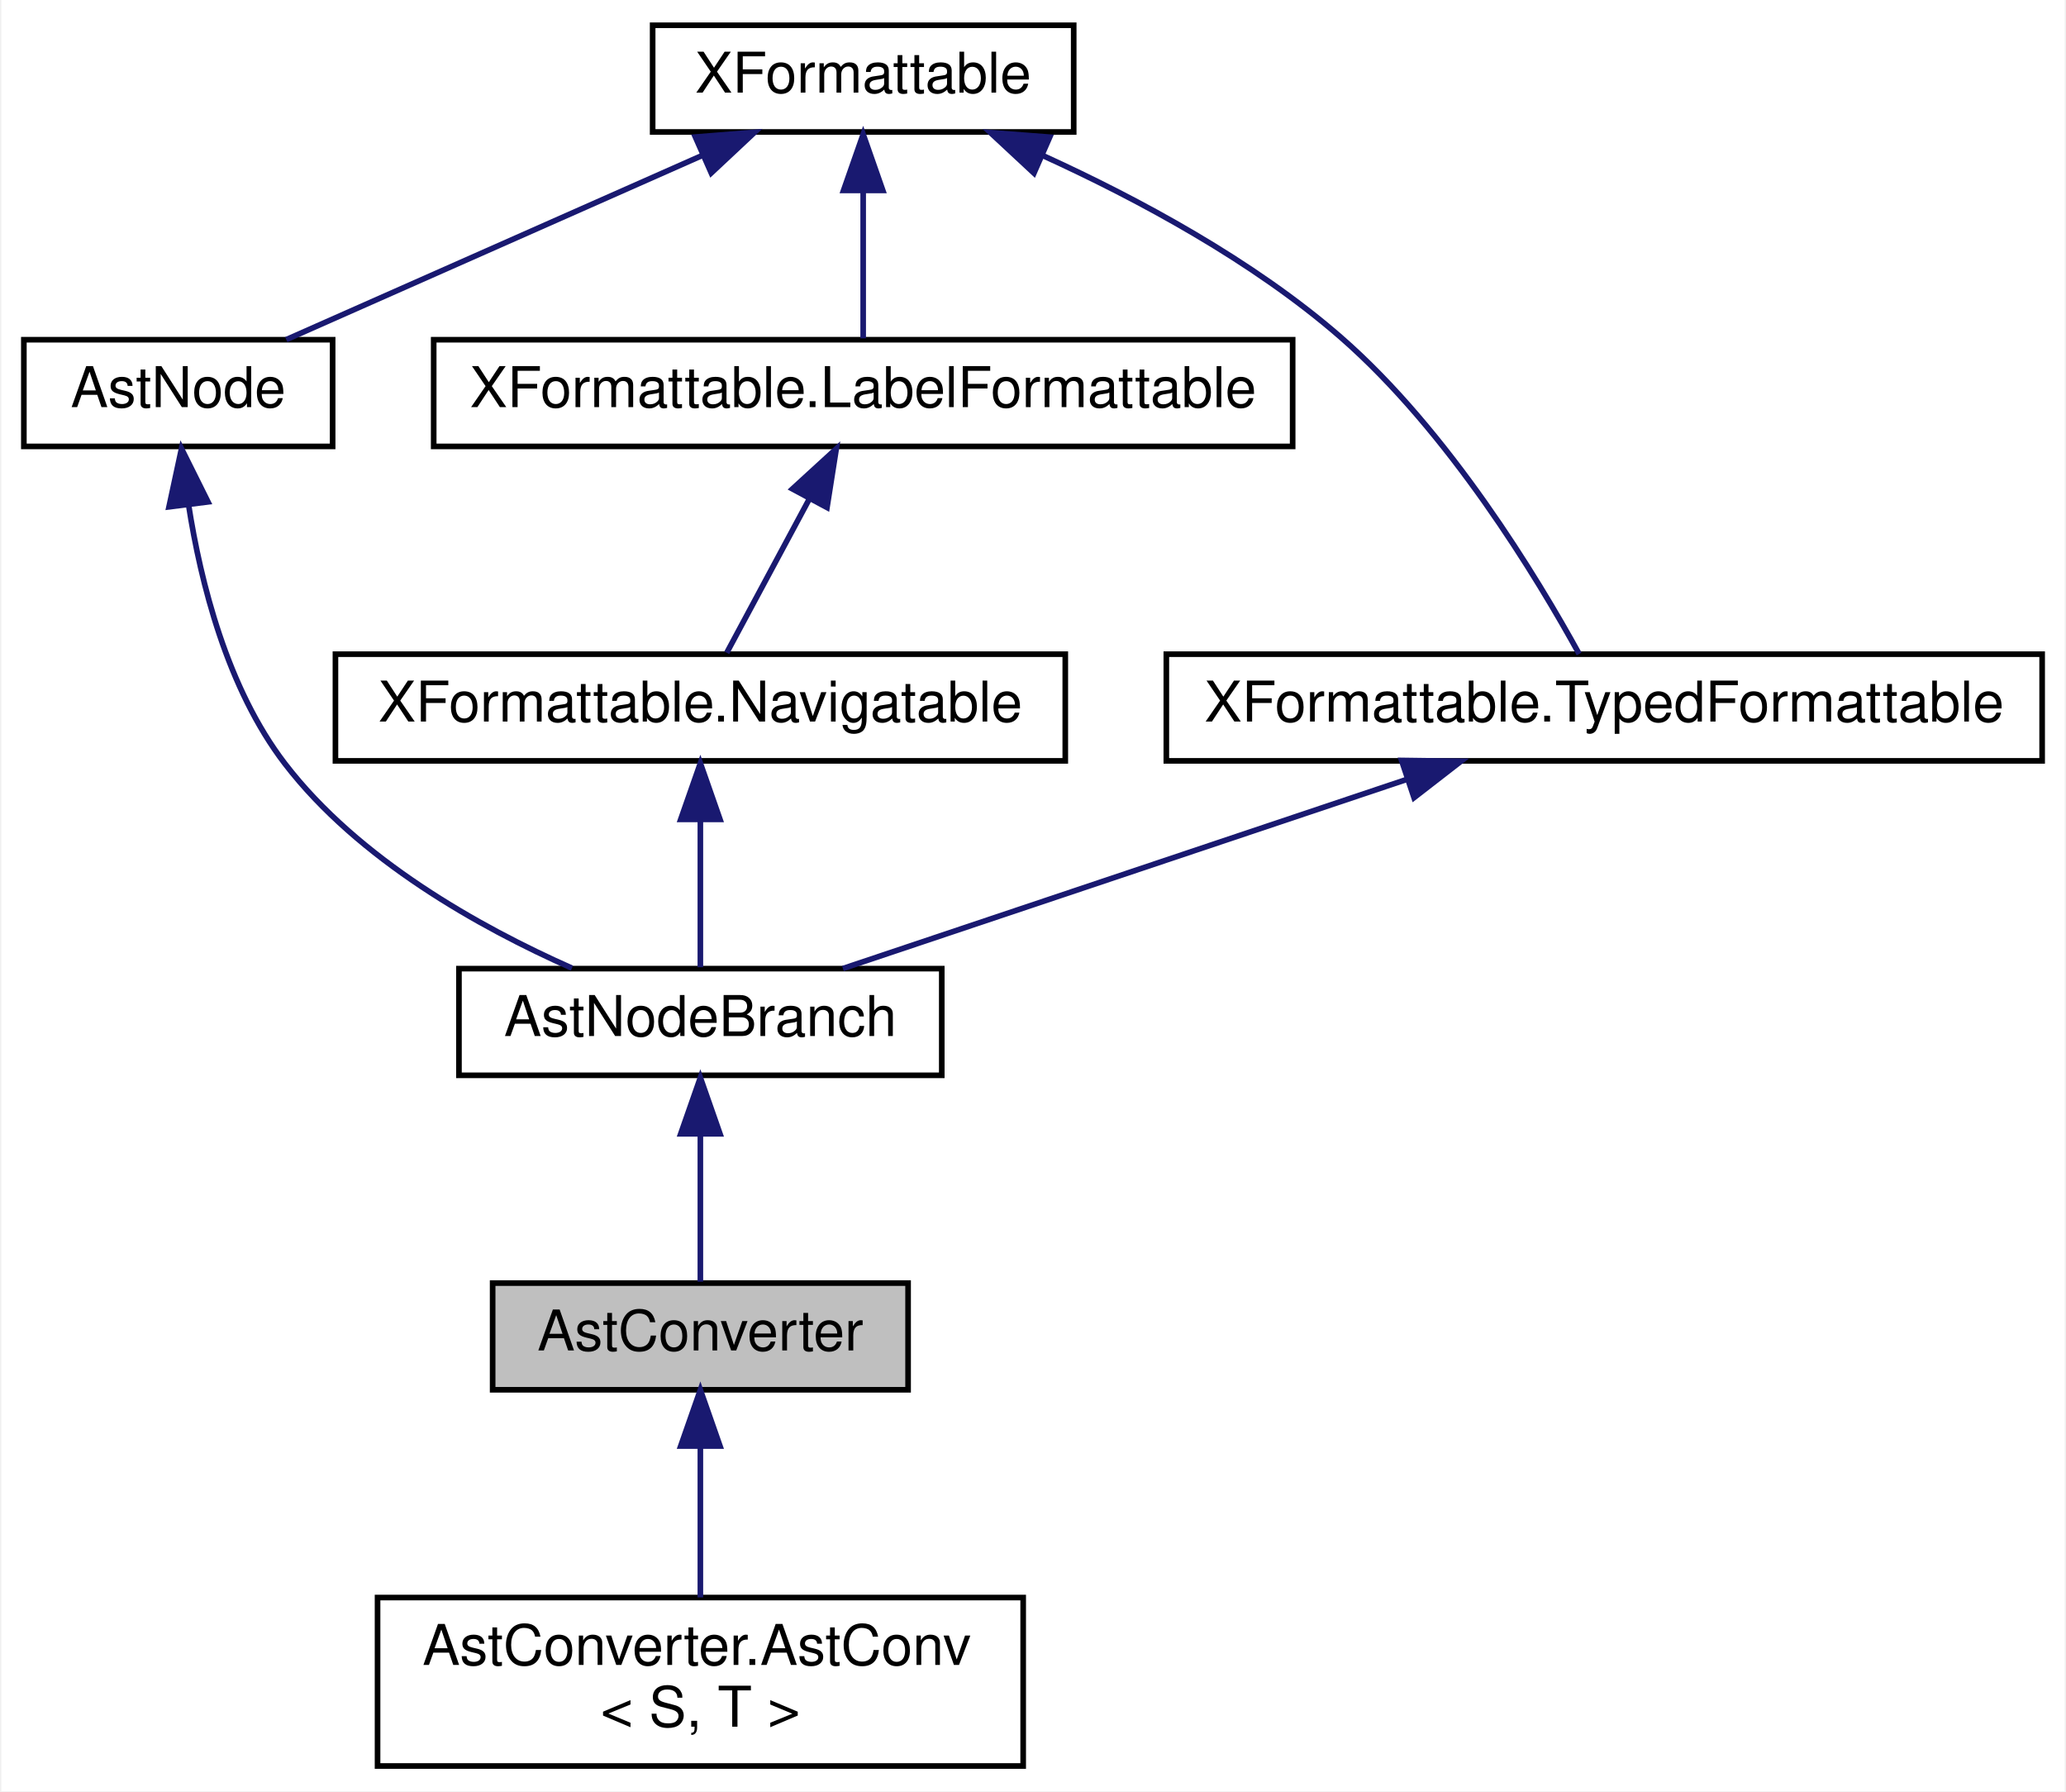
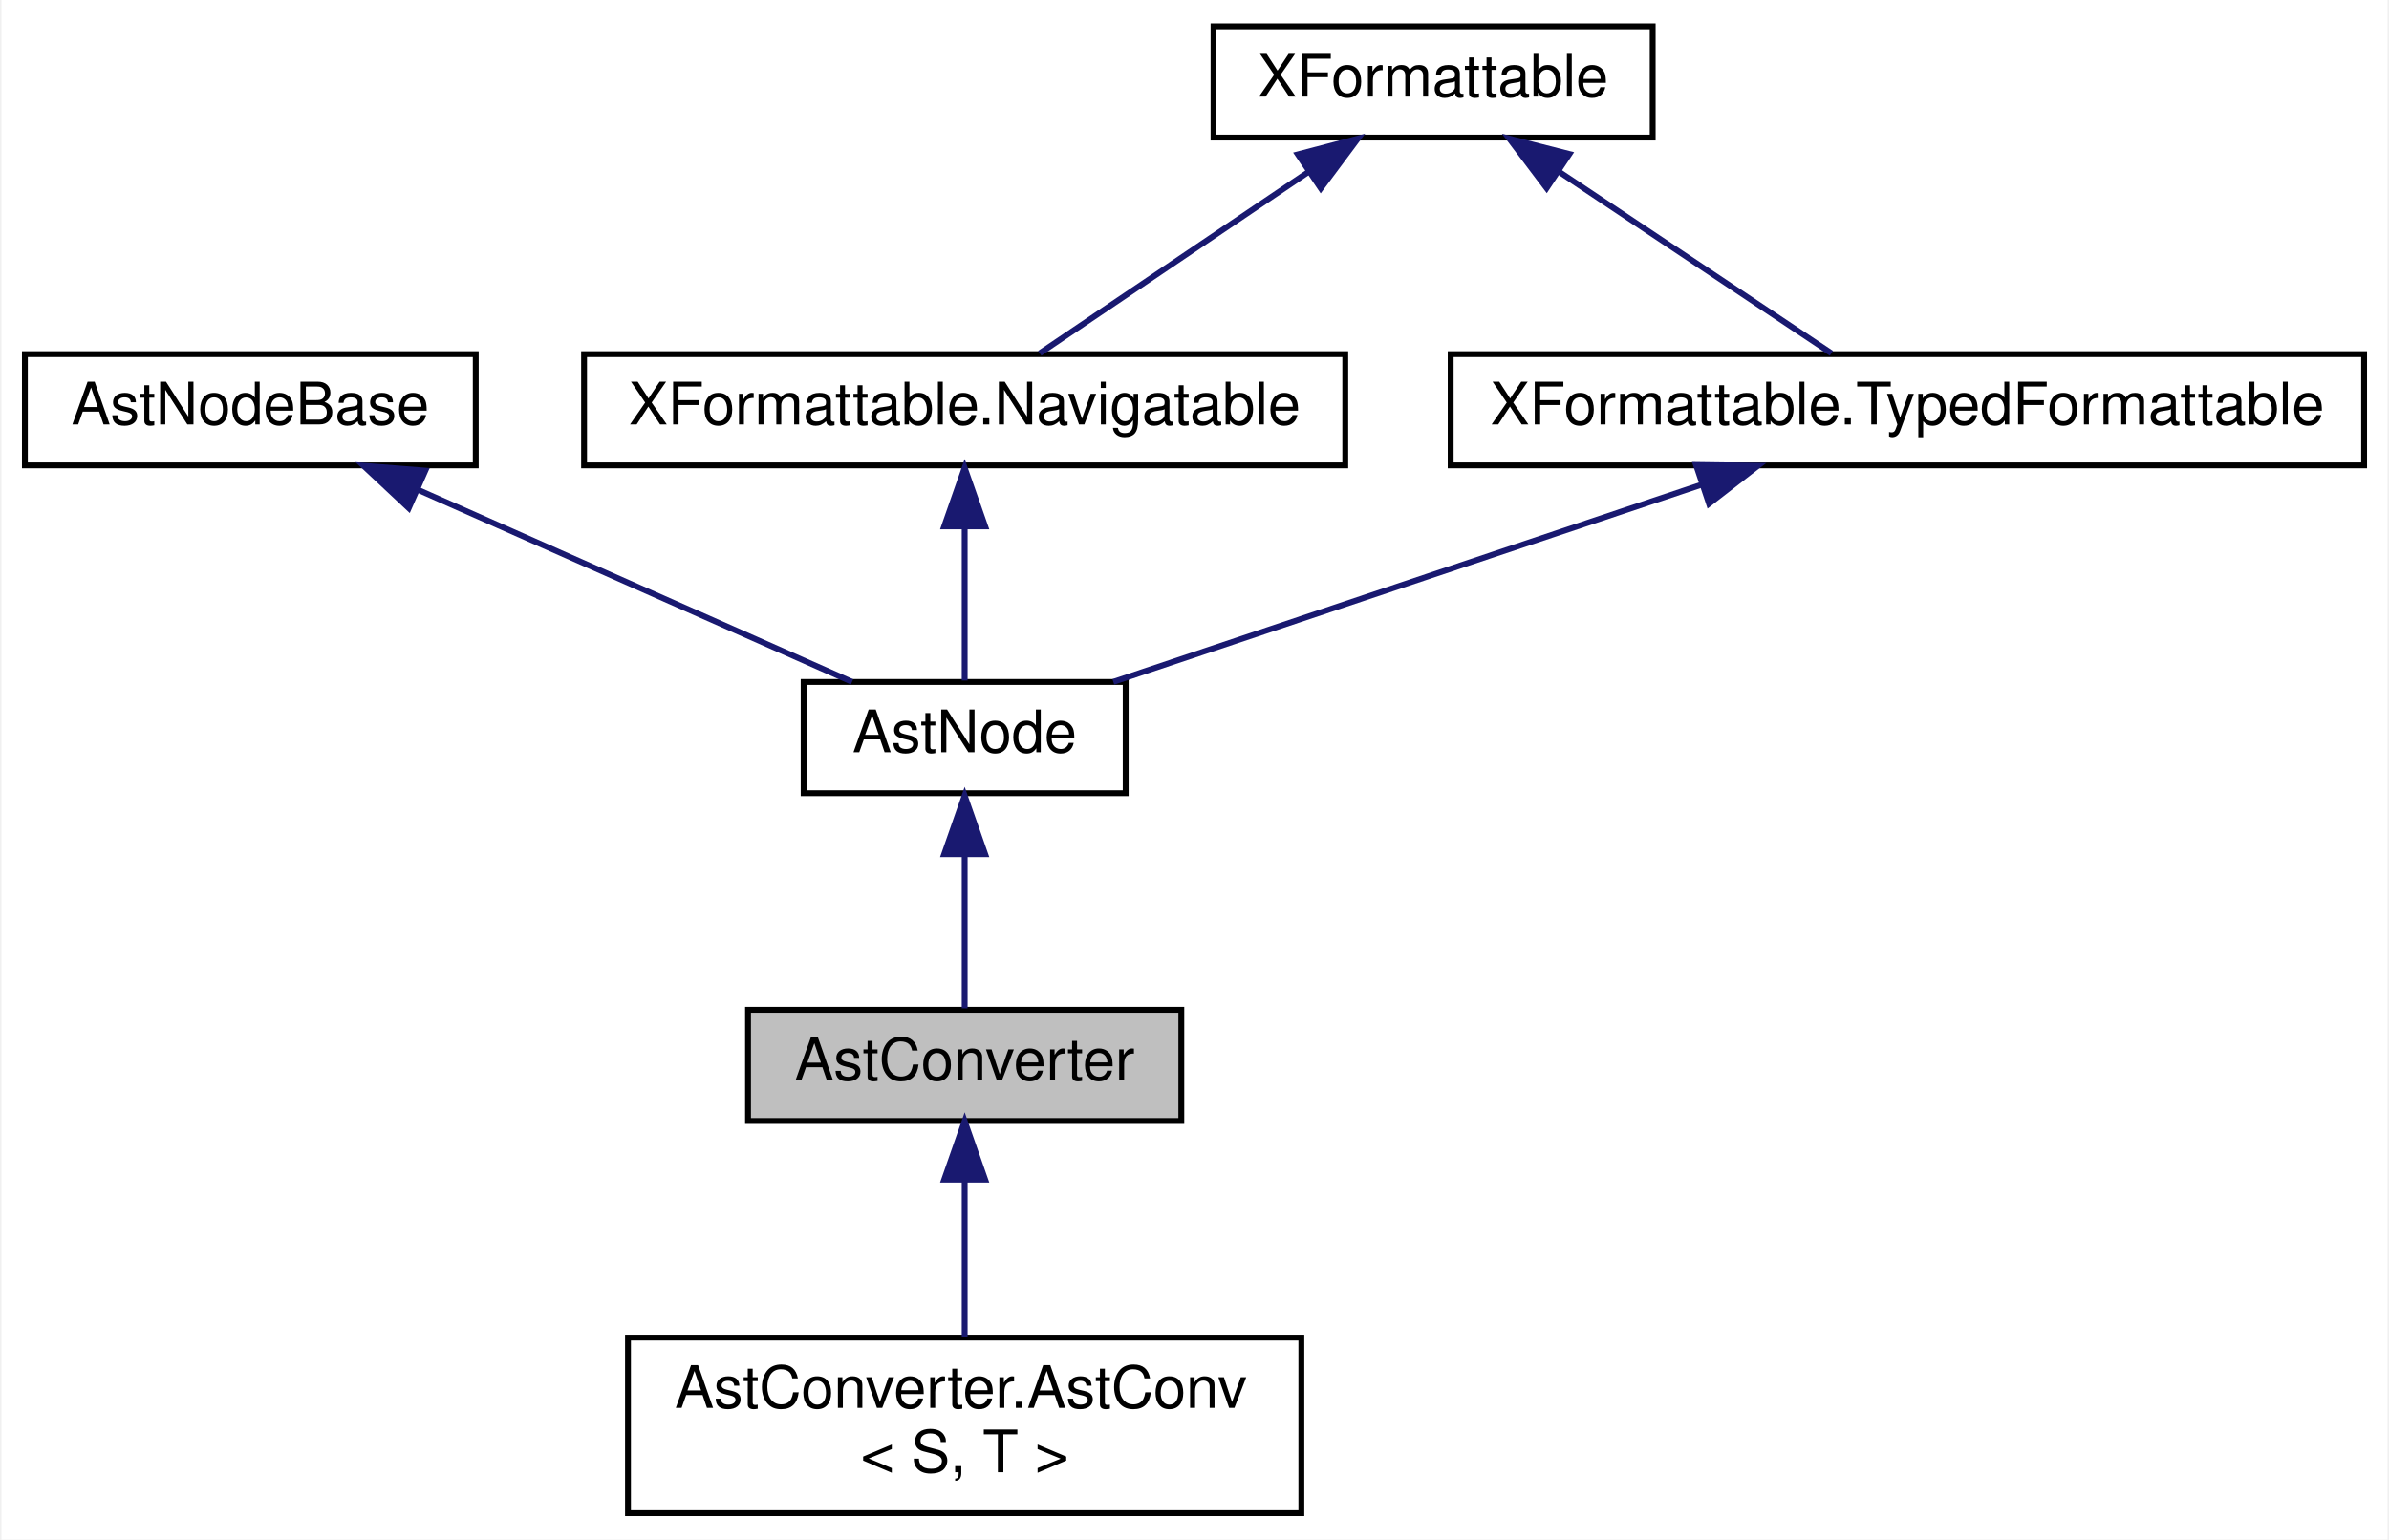
- <svg xmlns="http://www.w3.org/2000/svg" xmlns:xlink="http://www.w3.org/1999/xlink" width="368pt" height="319pt" viewBox="0.00 0.00 367.50 319.00">
-   <g id="graph0" class="graph" transform="scale(1 1) rotate(0) translate(4 315)">
-     <polygon fill="white" stroke="transparent" points="-4,4 -4,-315 363.5,-315 363.5,4 -4,4" />
+ <svg xmlns="http://www.w3.org/2000/svg" xmlns:xlink="http://www.w3.org/1999/xlink" width="408pt" height="263pt" viewBox="0.00 0.00 407.50 263.00">
+   <g id="graph0" class="graph" transform="scale(1 1) rotate(0) translate(4 259)">
+     <polygon fill="white" stroke="transparent" points="-4,4 -4,-259 403.5,-259 403.5,4 -4,4" />
    <g id="node1" class="node">
      <g id="a_node1">
        <a xlink:title="値の変換のクラス。AstConv&lt;S,T&gt;の単なるラッパー">
-           <polygon fill="#bfbfbf" stroke="black" points="83.5,-67.5 83.5,-86.5 157.5,-86.5 157.5,-67.5 83.5,-67.5" />
-           <text text-anchor="middle" x="120.5" y="-74.5" font-family="Helvetica,sans-Serif" font-size="10.00">AstConverter</text>
+           <polygon fill="#bfbfbf" stroke="black" points="123.5,-67.5 123.5,-86.5 197.5,-86.5 197.5,-67.5 123.5,-67.5" />
+           <text text-anchor="middle" x="160.5" y="-74.5" font-family="Helvetica,sans-Serif" font-size="10.00">AstConverter</text>
        </a>
      </g>
    </g>
-     <g id="node8" class="node">
-       <g id="a_node8">
+     <g id="node7" class="node">
+       <g id="a_node7">
        <a xlink:href="classast_1_1_ast_converter_1_1_ast_conv.html" target="_top" xlink:title="S型の値をT型の値に変換するアダプタ">
-           <polygon fill="white" stroke="black" points="63,-0.5 63,-30.5 178,-30.5 178,-0.5 63,-0.5" />
-           <text text-anchor="start" x="71" y="-18.5" font-family="Helvetica,sans-Serif" font-size="10.00">AstConverter.AstConv</text>
-           <text text-anchor="middle" x="120.5" y="-7.5" font-family="Helvetica,sans-Serif" font-size="10.00">&lt; S, T &gt;</text>
+           <polygon fill="white" stroke="black" points="103,-0.5 103,-30.5 218,-30.5 218,-0.5 103,-0.5" />
+           <text text-anchor="start" x="111" y="-18.5" font-family="Helvetica,sans-Serif" font-size="10.00">AstConverter.AstConv</text>
+           <text text-anchor="middle" x="160.5" y="-7.5" font-family="Helvetica,sans-Serif" font-size="10.00">&lt; S, T &gt;</text>
        </a>
      </g>
    </g>
-     <g id="edge9" class="edge">
-       <path fill="none" stroke="midnightblue" d="M120.5,-57.23C120.5,-48.59 120.5,-38.5 120.5,-30.52" />
-       <polygon fill="midnightblue" stroke="midnightblue" points="117,-57.48 120.5,-67.48 124,-57.48 117,-57.48" />
+     <g id="edge7" class="edge">
+       <path fill="none" stroke="midnightblue" d="M160.5,-57.23C160.5,-48.59 160.5,-38.5 160.5,-30.52" />
+       <polygon fill="midnightblue" stroke="midnightblue" points="157,-57.48 160.5,-67.48 164,-57.48 157,-57.48" />
    </g>
    <g id="node2" class="node">
      <g id="a_node2">
-         <a xlink:href="classast_1_1_ast_node_branch.html" target="_top" xlink:title="タグなしの順アクセスの子供をもてる抽象構文木のノードのクラス。">
-           <polygon fill="white" stroke="black" points="77.5,-123.5 77.5,-142.5 163.5,-142.5 163.5,-123.5 77.5,-123.5" />
-           <text text-anchor="middle" x="120.5" y="-130.5" font-family="Helvetica,sans-Serif" font-size="10.00">AstNodeBranch</text>
+         <a xlink:href="classast_1_1_ast_node.html" target="_top" xlink:title="タグなしの順アクセスの子供をもてる抽象構文木のノードのクラス。">
+           <polygon fill="white" stroke="black" points="133,-123.5 133,-142.5 188,-142.5 188,-123.5 133,-123.5" />
+           <text text-anchor="middle" x="160.5" y="-130.5" font-family="Helvetica,sans-Serif" font-size="10.00">AstNode</text>
        </a>
      </g>
    </g>
    <g id="edge1" class="edge">
-       <path fill="none" stroke="midnightblue" d="M120.5,-112.8C120.5,-103.91 120.5,-93.78 120.5,-86.75" />
-       <polygon fill="midnightblue" stroke="midnightblue" points="117,-113.08 120.5,-123.08 124,-113.08 117,-113.08" />
+       <path fill="none" stroke="midnightblue" d="M160.5,-112.8C160.5,-103.91 160.5,-93.78 160.5,-86.75" />
+       <polygon fill="midnightblue" stroke="midnightblue" points="157,-113.08 160.5,-123.08 164,-113.08 157,-113.08" />
    </g>
    <g id="node3" class="node">
      <g id="a_node3">
-         <a xlink:href="classast_1_1_ast_node.html" target="_top" xlink:title=" ">
-           <polygon fill="white" stroke="black" points="0,-235.5 0,-254.5 55,-254.5 55,-235.5 0,-235.5" />
-           <text text-anchor="middle" x="27.5" y="-242.5" font-family="Helvetica,sans-Serif" font-size="10.00">AstNode</text>
+         <a xlink:href="classast_1_1_ast_node_base.html" target="_top" xlink:title=" ">
+           <polygon fill="white" stroke="black" points="0,-179.5 0,-198.5 77,-198.5 77,-179.5 0,-179.5" />
+           <text text-anchor="middle" x="38.5" y="-186.5" font-family="Helvetica,sans-Serif" font-size="10.00">AstNodeBase</text>
        </a>
      </g>
    </g>
    <g id="edge2" class="edge">
-       <path fill="none" stroke="midnightblue" d="M29.33,-225.16C31.5,-211.22 36.22,-192.4 46.5,-179 59.59,-161.94 81.14,-149.9 97.62,-142.59" />
-       <polygon fill="midnightblue" stroke="midnightblue" points="25.85,-224.74 28.08,-235.1 32.8,-225.62 25.85,-224.74" />
+       <path fill="none" stroke="midnightblue" d="M67.04,-175.37C89.89,-165.26 121.31,-151.35 141.26,-142.52" />
+       <polygon fill="midnightblue" stroke="midnightblue" points="65.56,-172.2 57.83,-179.44 68.39,-178.6 65.56,-172.2" />
    </g>
    <g id="node4" class="node">
      <g id="a_node4">
-         <a xlink:href="interfaceformat_1_1_x_formattable.html" target="_top" xlink:title="入れ子フォーマット出力可能なオブジェクトのインタフェース。">
-           <polygon fill="white" stroke="black" points="112,-291.5 112,-310.5 187,-310.5 187,-291.5 112,-291.5" />
-           <text text-anchor="middle" x="149.5" y="-298.5" font-family="Helvetica,sans-Serif" font-size="10.00">XFormattable</text>
+         <a xlink:href="interfaceformat_1_1_x_formattable_1_1_navigatable.html" target="_top" xlink:title="木構造の分岐ノードとして清書可能なオブジェクトのクラス">
+           <polygon fill="white" stroke="black" points="95.5,-179.5 95.5,-198.5 225.5,-198.5 225.5,-179.5 95.5,-179.5" />
+           <text text-anchor="middle" x="160.5" y="-186.5" font-family="Helvetica,sans-Serif" font-size="10.00">XFormattable.Navigatable</text>
        </a>
      </g>
    </g>
    <g id="edge3" class="edge">
-       <path fill="none" stroke="midnightblue" d="M120.96,-287.37C98.11,-277.26 66.69,-263.35 46.74,-254.52" />
-       <polygon fill="midnightblue" stroke="midnightblue" points="119.61,-290.6 130.17,-291.44 122.44,-284.2 119.61,-290.6" />
+       <path fill="none" stroke="midnightblue" d="M160.5,-168.8C160.5,-159.91 160.5,-149.78 160.5,-142.75" />
+       <polygon fill="midnightblue" stroke="midnightblue" points="157,-169.08 160.5,-179.08 164,-169.08 157,-169.08" />
+     </g>
+     <g id="node5" class="node">
+       <g id="a_node5">
+         <a xlink:href="interfaceformat_1_1_x_formattable.html" target="_top" xlink:title="入れ子フォーマット出力可能なオブジェクトのインタフェース。">
+           <polygon fill="white" stroke="black" points="203,-235.5 203,-254.5 278,-254.5 278,-235.5 203,-235.5" />
+           <text text-anchor="middle" x="240.5" y="-242.5" font-family="Helvetica,sans-Serif" font-size="10.00">XFormattable</text>
+         </a>
+       </g>
+     </g>
+     <g id="edge4" class="edge">
+       <path fill="none" stroke="midnightblue" d="M219.2,-229.62C204.58,-219.76 185.67,-206.99 173.32,-198.65" />
+       <polygon fill="midnightblue" stroke="midnightblue" points="217.4,-232.63 227.65,-235.32 221.32,-226.83 217.4,-232.63" />
    </g>
    <g id="node6" class="node">
      <g id="a_node6">
-         <a xlink:href="interfaceformat_1_1_x_formattable_1_1_label_formattable.html" target="_top" xlink:title="カスタム清書出力器をもつオブジェクトのクラス．">
-           <polygon fill="white" stroke="black" points="73,-235.5 73,-254.5 226,-254.5 226,-235.5 73,-235.5" />
-           <text text-anchor="middle" x="149.5" y="-242.5" font-family="Helvetica,sans-Serif" font-size="10.00">XFormattable.LabelFormattable</text>
+         <a xlink:href="interfaceformat_1_1_x_formattable_1_1_typed_formattable.html" target="_top" xlink:title="ノードの型情報をもつ書式出力可能なオブジェクトのインタフェース．">
+           <polygon fill="white" stroke="black" points="243.5,-179.5 243.5,-198.5 399.5,-198.5 399.5,-179.5 243.5,-179.5" />
+           <text text-anchor="middle" x="321.5" y="-186.5" font-family="Helvetica,sans-Serif" font-size="10.00">XFormattable.TypedFormattable</text>
        </a>
      </g>
    </g>
    <g id="edge6" class="edge">
-       <path fill="none" stroke="midnightblue" d="M149.5,-280.8C149.5,-271.91 149.5,-261.78 149.5,-254.75" />
-       <polygon fill="midnightblue" stroke="midnightblue" points="146,-281.08 149.5,-291.08 153,-281.08 146,-281.08" />
-     </g>
-     <g id="node7" class="node">
-       <g id="a_node7">
-         <a xlink:href="interfaceformat_1_1_x_formattable_1_1_typed_formattable.html" target="_top" xlink:title="ノードの型情報をもつ書式出力可能なオブジェクトのインタフェース．">
-           <polygon fill="white" stroke="black" points="203.5,-179.5 203.5,-198.5 359.5,-198.5 359.5,-179.5 203.5,-179.5" />
-           <text text-anchor="middle" x="281.5" y="-186.5" font-family="Helvetica,sans-Serif" font-size="10.00">XFormattable.TypedFormattable</text>
-         </a>
-       </g>
-     </g>
-     <g id="edge8" class="edge">
-       <path fill="none" stroke="midnightblue" d="M181.65,-287.23C198.54,-279.52 218.91,-268.56 234.5,-255 253.83,-238.18 269.66,-211.96 277.03,-198.54" />
-       <polygon fill="midnightblue" stroke="midnightblue" points="179.92,-284.17 172.16,-291.39 182.73,-290.58 179.92,-284.17" />
-     </g>
-     <g id="node5" class="node">
-       <g id="a_node5">
-         <a xlink:href="interfaceformat_1_1_x_formattable_1_1_navigatable.html" target="_top" xlink:title="木構造の分岐ノードとして清書可能なオブジェクトのクラス">
-           <polygon fill="white" stroke="black" points="55.5,-179.5 55.5,-198.5 185.5,-198.5 185.5,-179.5 55.5,-179.5" />
-           <text text-anchor="middle" x="120.5" y="-186.5" font-family="Helvetica,sans-Serif" font-size="10.00">XFormattable.Navigatable</text>
-         </a>
-       </g>
-     </g>
-     <g id="edge4" class="edge">
-       <path fill="none" stroke="midnightblue" d="M120.5,-168.8C120.5,-159.91 120.5,-149.78 120.5,-142.75" />
-       <polygon fill="midnightblue" stroke="midnightblue" points="117,-169.08 120.5,-179.08 124,-169.08 117,-169.08" />
+       <path fill="none" stroke="midnightblue" d="M262.07,-229.62C276.86,-219.76 296.01,-206.99 308.52,-198.65" />
+       <polygon fill="midnightblue" stroke="midnightblue" points="259.89,-226.86 253.51,-235.32 263.78,-232.69 259.89,-226.86" />
    </g>
    <g id="edge5" class="edge">
-       <path fill="none" stroke="midnightblue" d="M139.82,-225.98C134.9,-216.82 129.14,-206.09 125.2,-198.75" />
-       <polygon fill="midnightblue" stroke="midnightblue" points="136.9,-227.93 144.71,-235.08 143.06,-224.62 136.9,-227.93" />
-     </g>
-     <g id="edge7" class="edge">
-       <path fill="none" stroke="midnightblue" d="M246.24,-176.17C215.92,-166 172.93,-151.59 145.89,-142.52" />
-       <polygon fill="midnightblue" stroke="midnightblue" points="245.4,-179.58 255.99,-179.44 247.62,-172.95 245.4,-179.58" />
+       <path fill="none" stroke="midnightblue" d="M286.24,-176.17C255.92,-166 212.93,-151.59 185.89,-142.52" />
+       <polygon fill="midnightblue" stroke="midnightblue" points="285.4,-179.58 295.99,-179.44 287.62,-172.95 285.4,-179.58" />
    </g>
  </g>
</svg>
